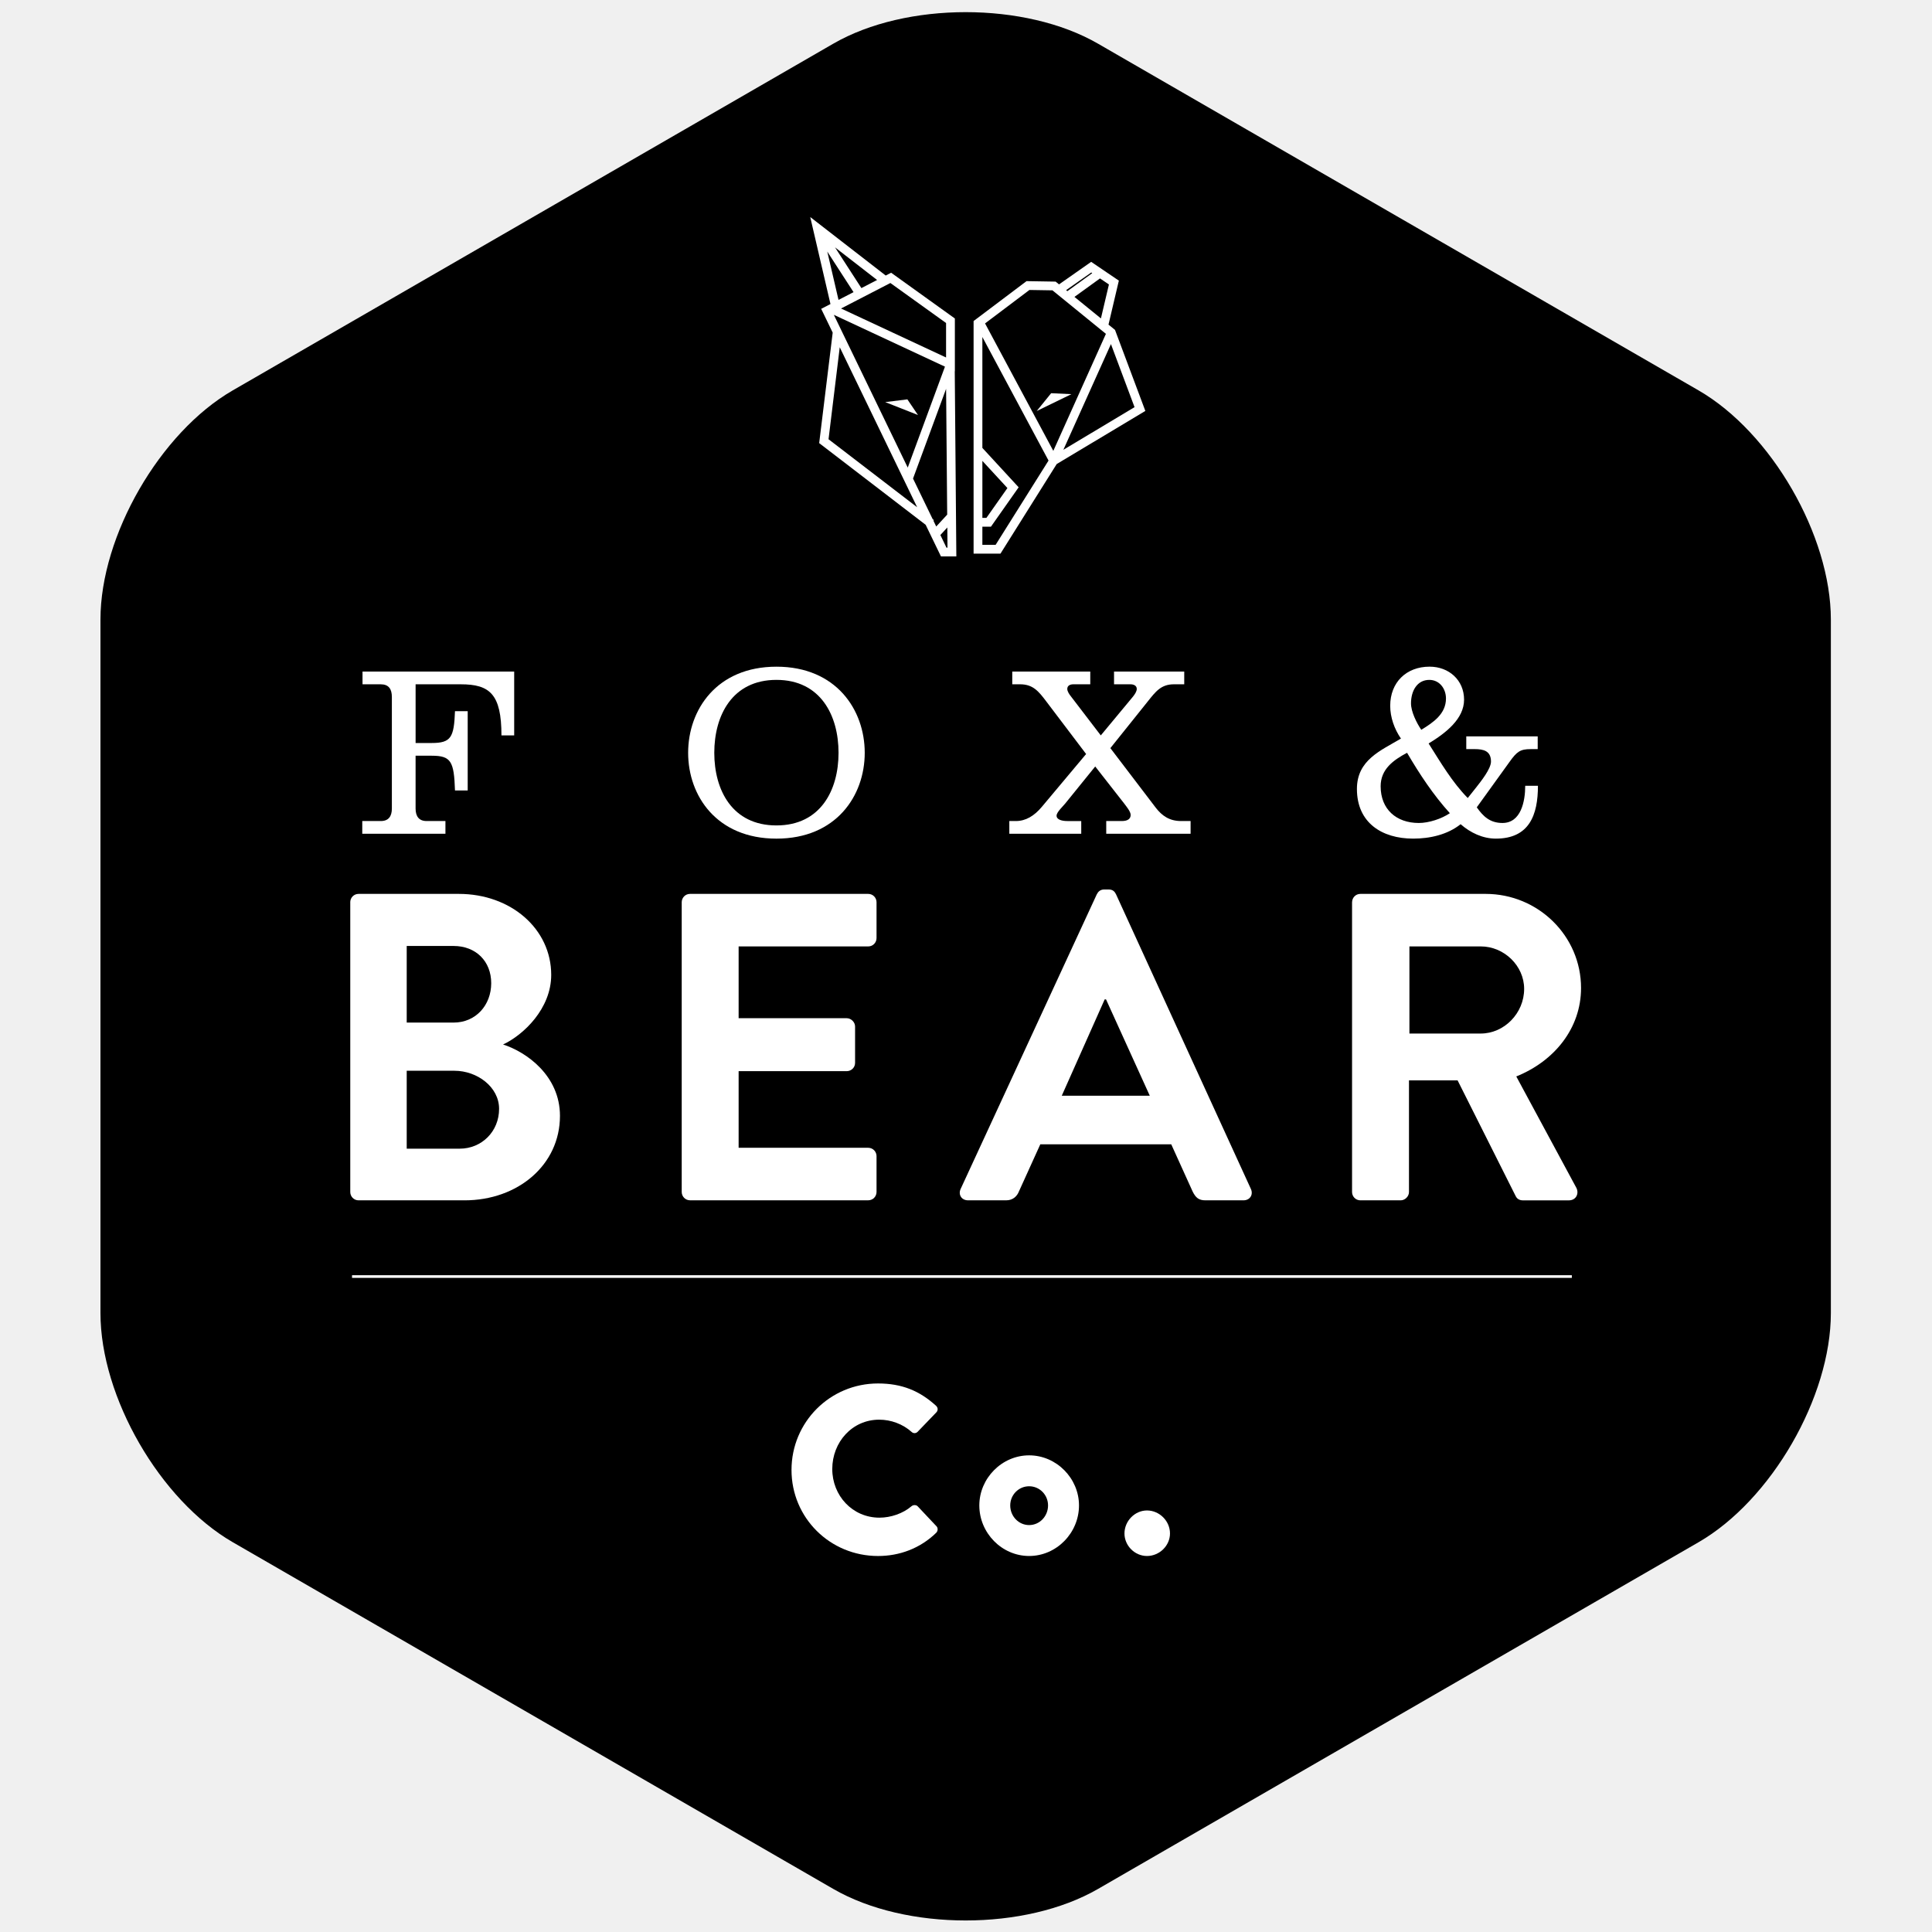
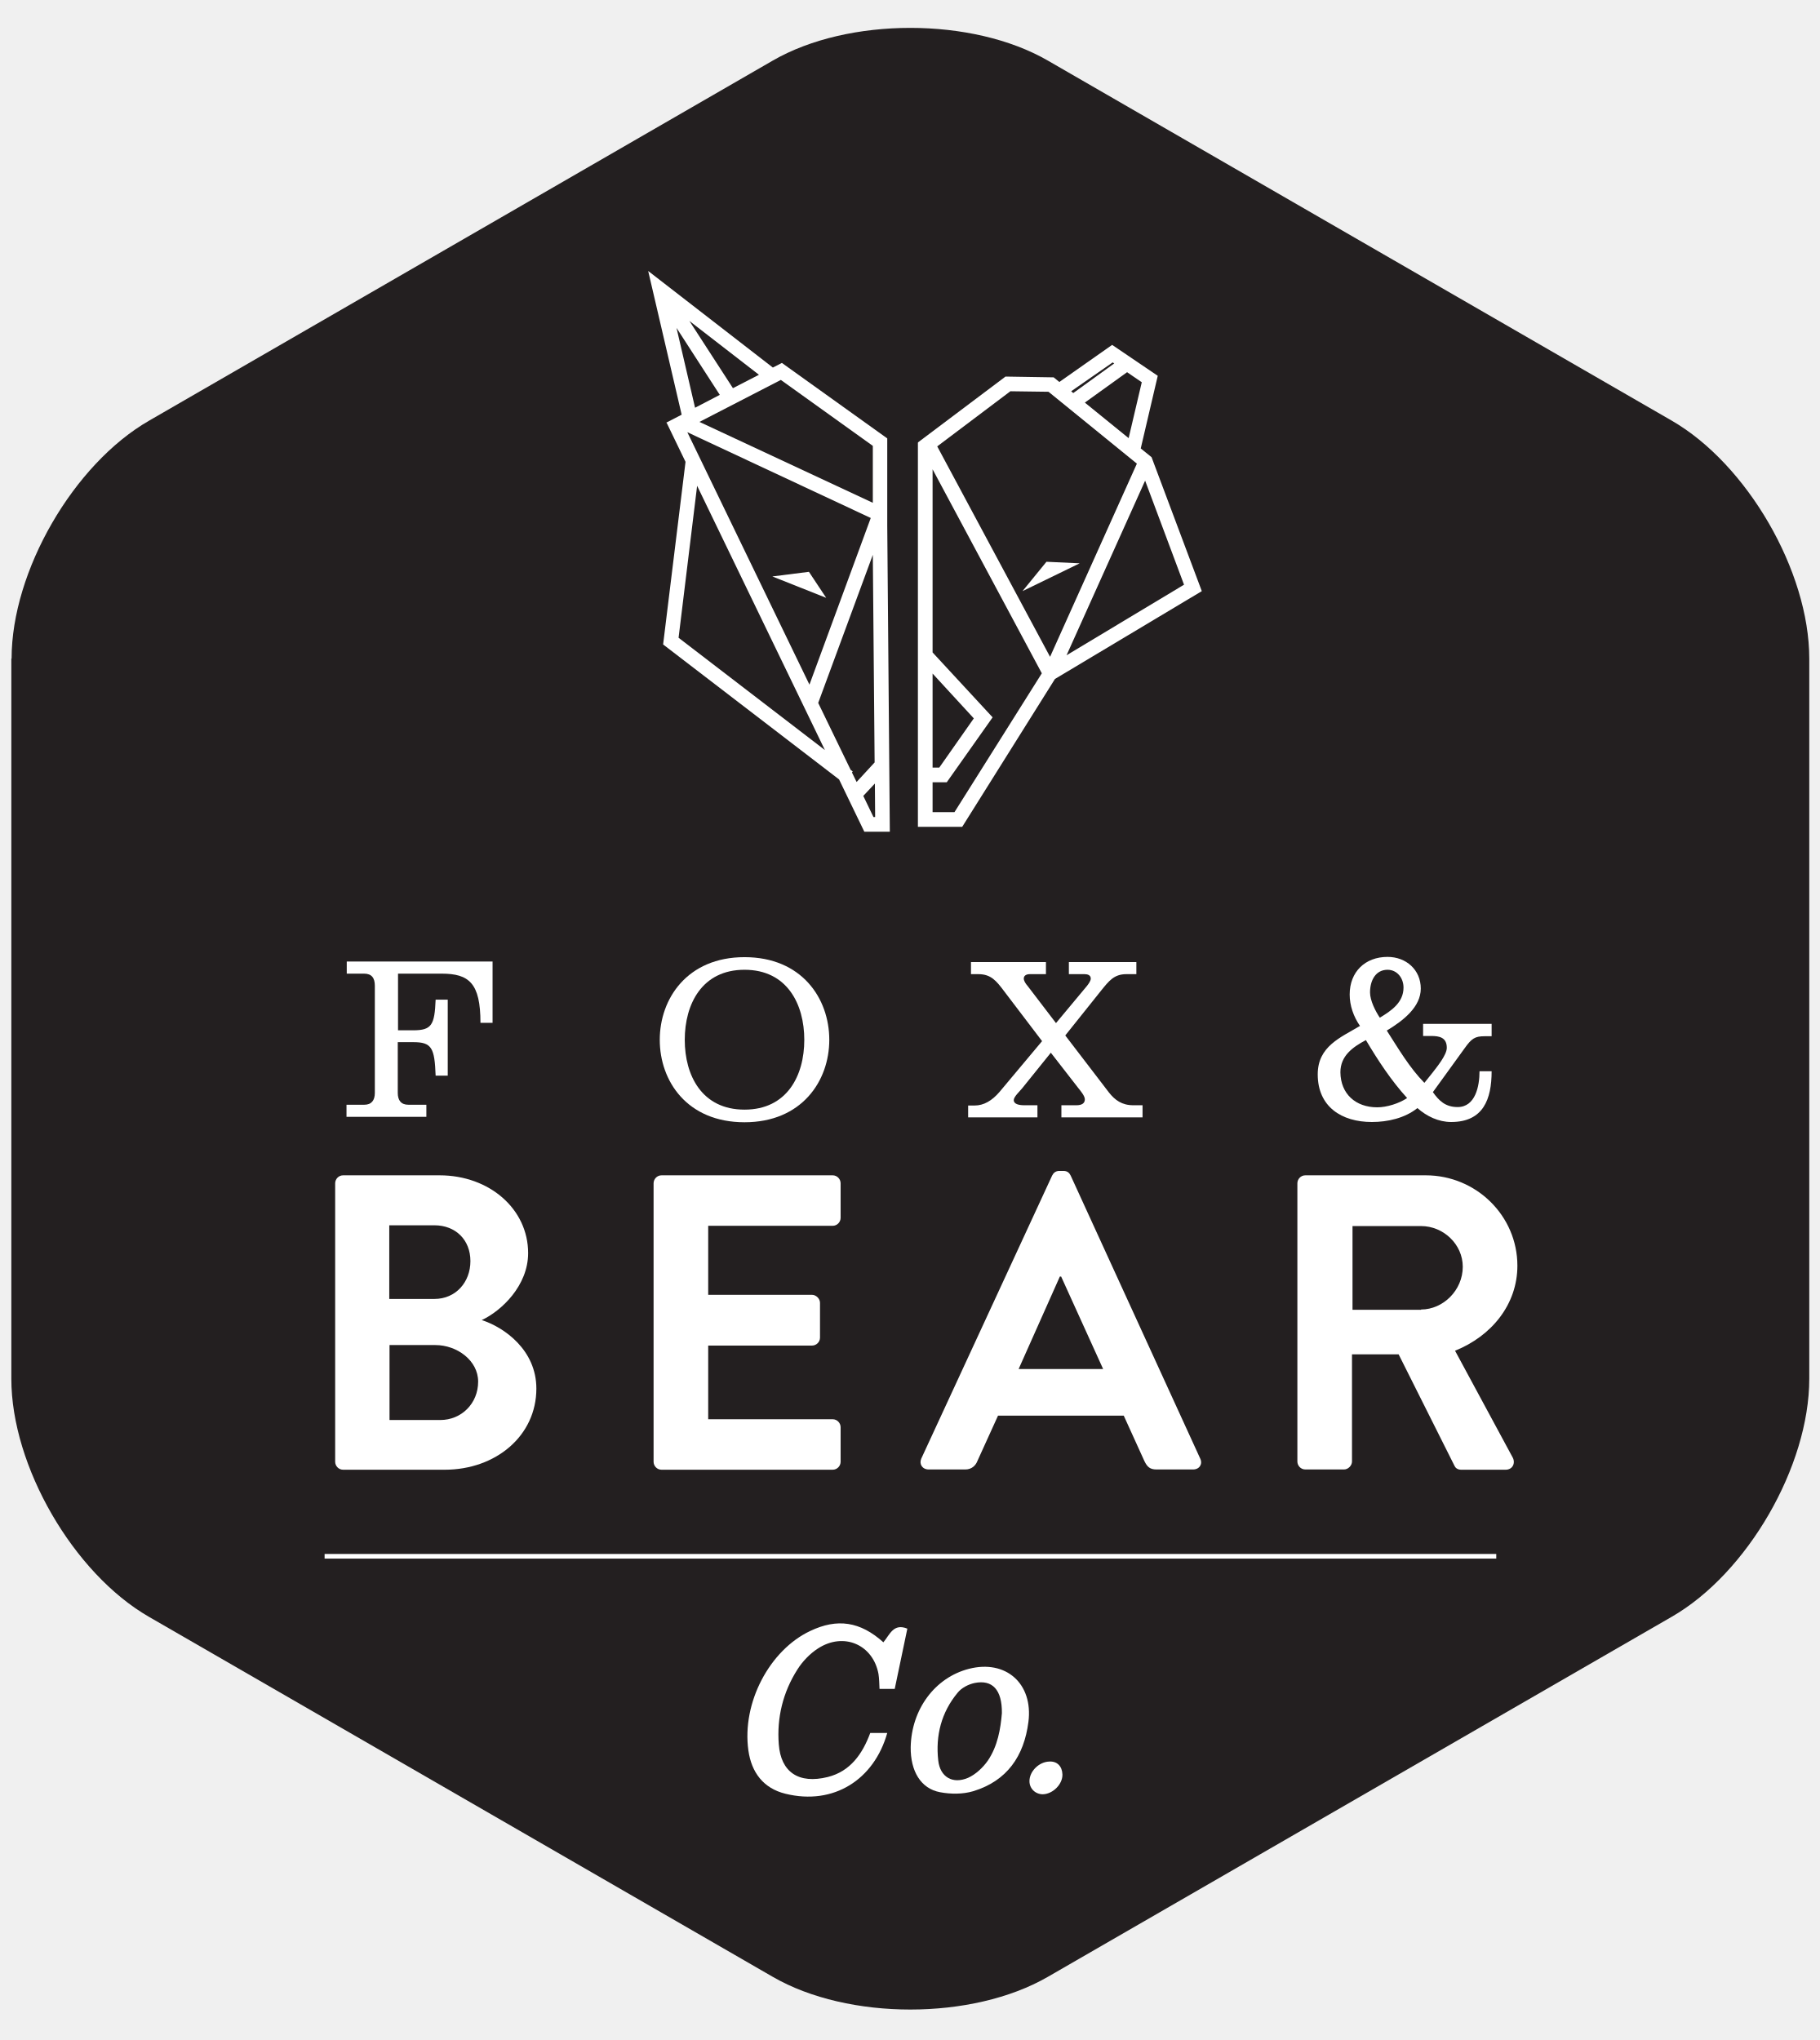
- <svg xmlns="http://www.w3.org/2000/svg" version="1.1" id="Layer_1" x="0px" y="0px" width="250px" height="250px" viewBox="-373.795 334.008 250 250" enable-background="new -373.795 334.008 250 250" xml:space="preserve">
-   <path d="M-360.796,414.181c0-10.875,7.706-24.223,17.125-29.661l77.707-44.861c9.419-5.438,24.834-5.438,34.25,0l77.707,44.863  c9.418,5.438,17.125,18.786,17.125,29.661v89.73c0,10.875-7.707,24.223-17.125,29.661l-77.707,44.863  c-9.42,5.438-24.833,5.438-34.25,0l-77.707-44.865c-9.419-5.438-17.125-18.785-17.125-29.661V414.181z" />
+ <svg xmlns="http://www.w3.org/2000/svg" version="1.1" id="Layer_1" x="0px" y="0px" viewBox="-47.2 0 706.4 792" enable-background="new -47.2 0 706.4 792" xml:space="preserve">
+   <path fill="#231F20" d="M-42.7,255.7c0-33.9,24-75.5,53.4-92.4L252.8,23.5c29.3-16.9,77.4-16.9,106.7,0l242.2,139.8  c29.3,16.9,53.4,58.5,53.4,92.4v279.6c0,33.9-24,75.5-53.4,92.4L359.5,767.5c-29.3,16.9-77.4,16.9-106.7,0L10.6,627.7  c-29.3-16.9-53.4-58.5-53.4-92.4V255.7z" />
  <g>
    <g>
-       <path fill="#FFFFFF" d="M-320.018,430.152h2.09c2.501,0,2.881-0.729,3.008-4.115h1.645v10.256h-1.645    c-0.125-3.766-0.507-4.495-3.008-4.495h-2.09v6.838c0,1.012,0.447,1.614,1.423,1.614h2.439v1.646h-10.762v-1.646h2.407    c0.983,0,1.423-0.603,1.423-1.614v-14.436c0-1.042-0.412-1.645-1.453-1.645h-2.344v-1.647h19.625v8.261h-1.647    c0-5.349-1.521-6.613-5.254-6.613h-5.855v7.597H-320.018z" />
-       <path fill="#FFFFFF" d="M-261.899,431.42c0,5.569-3.704,11.107-11.424,11.107c-7.727,0-11.427-5.538-11.427-11.107    c0-5.571,3.7-11.143,11.427-11.143C-265.603,420.276-261.899,425.849-261.899,431.42z M-281.367,431.42    c0,4.811,2.31,9.398,8.042,9.398c5.727,0,8.037-4.588,8.037-9.398c0-4.812-2.31-9.436-8.037-9.436    C-279.058,421.985-281.367,426.608-281.367,431.42z" />
-       <path fill="#FFFFFF" d="M-243.189,441.896v-1.646h0.855c1.267,0,2.373-0.664,3.354-1.839l5.728-6.834l-5.156-6.805    c-0.981-1.298-1.711-2.217-3.387-2.217h-1.014v-1.647h10.094v1.647h-2.182c-0.413,0-0.792,0.158-0.792,0.601    c0,0.316,0.255,0.698,0.51,1.014l3.825,4.999l4.15-4.999c0.255-0.317,0.506-0.697,0.506-1.014c0-0.442-0.413-0.601-0.822-0.601    h-2.119v-1.647h9.084v1.647h-1.331c-1.676,0-2.375,0.949-3.387,2.217l-4.841,6.044l5.884,7.723    c0.792,1.014,1.742,1.711,3.26,1.711h1.238v1.646h-10.917v-1.646h2.022c0.759,0,1.139-0.286,1.139-0.792    c0-0.442-0.568-1.106-0.823-1.456l-3.764-4.811l-3.897,4.811c-0.286,0.35-1.104,1.108-1.104,1.553    c0,0.504,0.661,0.697,1.421,0.697h1.772v1.646h-9.308V441.896z" />
-       <path fill="#FFFFFF" d="M-174.817,429.298v1.646h-0.921c-1.329,0-1.771,0.316-2.719,1.645l-4.243,5.886    c0.823,1.171,1.711,2.026,3.323,2.026c2.406,0,2.945-2.817,2.945-4.812h1.646c0,3.766-1.112,6.836-5.446,6.836    c-1.707,0-3.291-0.759-4.559-1.865c-1.705,1.359-3.986,1.865-6.139,1.865c-4.051,0-7.28-2.057-7.28-6.425    c0-3.766,3.102-4.971,5.697-6.521c-0.854-1.233-1.39-2.753-1.39-4.24c0-3.039,2.089-5.065,5.094-5.065    c2.504,0,4.464,1.74,4.464,4.273c0,2.47-2.344,4.305-4.588,5.666c1.548,2.438,3.04,5.002,5.063,7.059l1.108-1.393    c0.568-0.729,1.9-2.375,1.9-3.325c0-1.395-0.983-1.612-2.12-1.612h-1.078v-1.646h9.242V429.298z M-190.201,440.502    c1.298,0,2.941-0.539,4.017-1.267c-2.151-2.374-3.924-5.065-5.538-7.817c-1.773,0.946-3.418,2.12-3.418,4.333    C-195.14,438.73-193.113,440.502-190.201,440.502z M-188.841,421.985c-1.582,0-2.371,1.426-2.371,3.04    c0,1.075,0.728,2.533,1.329,3.418c1.551-0.946,3.196-2.055,3.196-4.05C-186.688,423.095-187.542,421.985-188.841,421.985z" />
+       <path fill="#FFFFFF" d="M107.2,400h6c7.2,0,8.3-2.1,8.7-11.9h4.7v29.5h-4.7c-0.4-10.8-1.5-13-8.7-13h-6v19.7    c0,2.9,1.3,4.6,4.1,4.6h7v4.7h-31v-4.7h6.9c2.8,0,4.1-1.7,4.1-4.6v-41.6c0-3-1.2-4.7-4.2-4.7h-6.7v-4.7H144v23.8h-4.7    c0-15.4-4.4-19.1-15.1-19.1h-16.9V400z" />
+       <path fill="#FFFFFF" d="M274.7,403.7c0,16-10.7,32-32.9,32c-22.3,0-32.9-16-32.9-32c0-16,10.7-32.1,32.9-32.1    C264,371.6,274.7,387.6,274.7,403.7z M218.6,403.7c0,13.9,6.7,27.1,23.2,27.1c16.5,0,23.2-13.2,23.2-27.1    c0-13.9-6.7-27.2-23.2-27.2C225.3,376.5,218.6,389.8,218.6,403.7z" />
+       <path fill="#FFFFFF" d="M328.6,433.9v-4.7h2.5c3.6,0,6.8-1.9,9.7-5.3l16.5-19.7l-14.9-19.6c-2.8-3.7-4.9-6.4-9.8-6.4h-2.9v-4.7    h29.1v4.7h-6.3c-1.2,0-2.3,0.5-2.3,1.7c0,0.9,0.7,2,1.5,2.9l11,14.4l12-14.4c0.7-0.9,1.5-2,1.5-2.9c0-1.3-1.2-1.7-2.4-1.7h-6.1    v-4.7h26.2v4.7H390c-4.8,0-6.8,2.7-9.8,6.4l-13.9,17.4l17,22.2c2.3,2.9,5,4.9,9.4,4.9h3.6v4.7h-31.5v-4.7h5.8    c2.2,0,3.3-0.8,3.3-2.3c0-1.3-1.6-3.2-2.4-4.2l-10.8-13.9l-11.2,13.9c-0.8,1-3.2,3.2-3.2,4.5c0,1.5,1.9,2,4.1,2h5.1v4.7H328.6z" />
+       <path fill="#FFFFFF" d="M531.8,397.6v4.7h-2.7c-3.8,0-5.1,0.9-7.8,4.7L509,424c2.4,3.4,4.9,5.8,9.6,5.8c6.9,0,8.5-8.1,8.5-13.9    h4.7c0,10.8-3.2,19.7-15.7,19.7c-4.9,0-9.5-2.2-13.1-5.4c-4.9,3.9-11.5,5.4-17.7,5.4c-11.7,0-21-5.9-21-18.5    c0-10.9,8.9-14.3,16.4-18.8c-2.5-3.6-4-7.9-4-12.2c0-8.8,6-14.6,14.7-14.6c7.2,0,12.9,5,12.9,12.3c0,7.1-6.7,12.4-13.2,16.3    c4.5,7,8.8,14.4,14.6,20.3l3.2-4c1.6-2.1,5.5-6.8,5.5-9.6c0-4-2.8-4.6-6.1-4.6h-3.1v-4.7H531.8z M487.4,429.9    c3.7,0,8.5-1.5,11.6-3.6c-6.2-6.8-11.3-14.6-16-22.5c-5.1,2.7-9.9,6.1-9.9,12.5C473.2,424.7,479,429.9,487.4,429.9z M491.4,376.5    c-4.6,0-6.8,4.1-6.8,8.8c0,3.1,2.1,7.3,3.8,9.8c4.5-2.7,9.2-5.9,9.2-11.7C497.6,379.7,495.1,376.5,491.4,376.5z" />
    </g>
    <g>
-       <path fill="#FFFFFF" d="M-328.473,450.752c0-0.567,0.453-1.075,1.075-1.075h12.974c6.743,0,11.956,4.532,11.956,10.479    c0,4.362-3.572,7.763-6.231,9.009c3.006,0.962,7.363,4.022,7.363,9.234c0,6.344-5.44,10.932-12.348,10.932h-13.712    c-0.621,0-1.075-0.51-1.075-1.075v-37.504H-328.473z M-315.104,466.33c2.889,0,4.872-2.266,4.872-5.1    c0-2.833-1.983-4.814-4.872-4.814h-6.062v9.914H-315.104z M-314.311,482.646c2.835,0,5.098-2.209,5.098-5.154    c0-2.832-2.832-4.928-5.778-4.928h-6.175v10.084h6.855V482.646z" />
-       <path fill="#FFFFFF" d="M-285.581,450.752c0-0.567,0.453-1.075,1.076-1.075h23.055c0.623,0,1.078,0.508,1.078,1.075v4.646    c0,0.567-0.453,1.077-1.078,1.077h-16.767v9.289h13.992c0.565,0,1.077,0.51,1.077,1.077v4.7c0,0.622-0.512,1.075-1.077,1.075    h-13.992v9.915h16.767c0.623,0,1.078,0.51,1.078,1.075v4.645c0,0.567-0.453,1.075-1.078,1.075h-23.055    c-0.623,0-1.076-0.51-1.076-1.075V450.752z" />
-       <path fill="#FFFFFF" d="M-249.489,487.858l17.619-38.127c0.172-0.34,0.452-0.624,0.962-0.624h0.568    c0.562,0,0.793,0.286,0.959,0.624l17.451,38.127c0.338,0.738-0.116,1.472-0.965,1.472h-4.924c-0.855,0-1.251-0.34-1.646-1.132    l-2.773-6.119h-16.941l-2.775,6.119c-0.224,0.566-0.738,1.132-1.642,1.132h-4.931    C-249.374,489.329-249.827,488.596-249.489,487.858z M-225.014,475.792l-5.662-12.463h-0.174l-5.552,12.463H-225.014z" />
-       <path fill="#FFFFFF" d="M-198.836,450.752c0-0.567,0.452-1.075,1.076-1.075h16.204c6.795,0,12.348,5.438,12.348,12.179    c0,5.212-3.453,9.463-8.381,11.443l7.761,14.391c0.396,0.738,0,1.644-0.963,1.644h-5.95c-0.512,0-0.796-0.284-0.906-0.512    l-7.535-15.013h-6.292v14.447c0,0.567-0.51,1.075-1.076,1.075h-5.212c-0.622,0-1.078-0.51-1.078-1.075v-37.504H-198.836z     M-182.179,467.747c3.001,0,5.608-2.604,5.608-5.779c0-3.003-2.607-5.494-5.608-5.494h-9.238v11.273H-182.179z" />
-     </g>
-     <rect x="-328.242" y="499.02" fill="#FFFFFF" width="157.841" height="0.344" />
-     <g>
-       <path fill="#FFFFFF" d="M-260.179,513.028c3.1,0,5.395,0.962,7.503,2.883c0.278,0.247,0.278,0.622,0.029,0.869l-2.417,2.513    c-0.22,0.216-0.558,0.216-0.775,0c-1.147-1.023-2.668-1.58-4.187-1.58c-3.502,0-6.074,2.912-6.074,6.385    c0,3.44,2.604,6.295,6.106,6.295c1.457,0,3.04-0.529,4.157-1.488c0.215-0.186,0.617-0.186,0.802,0.03l2.422,2.572    c0.215,0.219,0.187,0.62-0.034,0.84c-2.104,2.045-4.773,3.007-7.532,3.007c-6.205,0-11.195-4.93-11.195-11.131    C-271.375,518.022-266.384,513.028-260.179,513.028z" />
-       <path fill="#FFFFFF" d="M-240.625,522.329c3.538,0,6.452,2.977,6.452,6.481c0,3.564-2.914,6.542-6.452,6.542    c-3.534,0-6.446-2.976-6.446-6.542C-247.071,525.306-244.159,522.329-240.625,522.329z M-240.625,531.352    c1.361,0,2.447-1.146,2.447-2.541c0-1.365-1.085-2.481-2.447-2.481c-1.363,0-2.447,1.116-2.447,2.481    C-243.072,530.206-241.988,531.352-240.625,531.352z" />
-       <path fill="#FFFFFF" d="M-225.377,529.461c1.614,0,2.978,1.363,2.978,2.976c0,1.582-1.361,2.916-2.978,2.916    c-1.58,0-2.912-1.334-2.912-2.916C-228.285,530.824-226.953,529.461-225.377,529.461z" />
+       <path fill="#FFFFFF" d="M82.9,459.4c0-1.6,1.3-3.1,3.1-3.1h37.4c19.4,0,34.4,13.1,34.4,30.2c0,12.6-10.3,22.4-18,26    c8.7,2.8,21.2,11.6,21.2,26.6c0,18.3-15.7,31.5-35.6,31.5H86c-1.8,0-3.1-1.5-3.1-3.1V459.4z M121.4,504.3c8.3,0,14-6.5,14-14.7    c0-8.2-5.7-13.9-14-13.9h-17.5v28.6H121.4z M123.7,551.3c8.2,0,14.7-6.4,14.7-14.9c0-8.2-8.2-14.2-16.6-14.2h-17.8v29.1H123.7z" />
+       <path fill="#FFFFFF" d="M206.5,459.4c0-1.6,1.3-3.1,3.1-3.1H276c1.8,0,3.1,1.5,3.1,3.1v13.4c0,1.6-1.3,3.1-3.1,3.1h-48.3v26.8H268    c1.6,0,3.1,1.5,3.1,3.1v13.5c0,1.8-1.5,3.1-3.1,3.1h-40.3V551H276c1.8,0,3.1,1.5,3.1,3.1v13.4c0,1.6-1.3,3.1-3.1,3.1h-66.4    c-1.8,0-3.1-1.5-3.1-3.1V459.4z" />
+       <path fill="#FFFFFF" d="M310.4,566.3l50.8-109.9c0.5-1,1.3-1.8,2.8-1.8h1.6c1.6,0,2.3,0.8,2.8,1.8l50.3,109.9    c1,2.1-0.3,4.2-2.8,4.2h-14.2c-2.5,0-3.6-1-4.7-3.3l-8-17.6h-48.8l-8,17.6c-0.6,1.6-2.1,3.3-4.7,3.3h-14.2    C310.8,570.5,309.5,568.4,310.4,566.3z M381,531.5l-16.3-35.9h-0.5l-16,35.9H381z" />
+       <path fill="#FFFFFF" d="M456.4,459.4c0-1.6,1.3-3.1,3.1-3.1h46.7c19.6,0,35.6,15.7,35.6,35.1c0,15-10,27.3-24.2,33l22.4,41.5    c1.1,2.1,0,4.7-2.8,4.7H520c-1.5,0-2.3-0.8-2.6-1.5l-21.7-43.3h-18.1v41.6c0,1.6-1.5,3.1-3.1,3.1h-15c-1.8,0-3.1-1.5-3.1-3.1    V459.4z M504.4,508.4c8.6,0,16.2-7.5,16.2-16.6c0-8.7-7.5-15.8-16.2-15.8h-26.6v32.5H504.4z" />
    </g>
  </g>
  <g>
-     <path fill="#FFFFFF" d="M-250.236,382.048v-6.828l-8.246-5.921l-0.702,0.363l-9.767-7.57l2.618,11.261l-1.21,0.623l0.031,0.016   l-0.01,0.004l1.477,3.051l-1.748,14.3l13.78,10.573l1.979,4.09h1.989l-0.205-23.971L-250.236,382.048z M-251.229,400.602   l-1.418,1.535l-0.366-0.755l0.06-0.079l-0.154-0.12l-2.542-5.25l4.279-11.61L-251.229,400.602z M-251.374,375.805v4.461   l-13.591-6.338l6.385-3.299L-251.374,375.805z M-262.331,371.288l-3.413-5.272l5.445,4.222L-262.331,371.288z M-266.746,366.561   l3.399,5.251l-1.944,1.004L-266.746,366.561z M-251.517,381.451l-4.817,13.063l-9.562-19.767L-251.517,381.451z M-266.583,390.846   l1.451-11.903l10.016,20.701L-266.583,390.846z M-251.32,404.877l-0.792-1.638l0.9-0.975l0.022,2.612H-251.32z" />
-     <polygon fill="#FFFFFF" points="-256.38,385.686 -259.248,386.041 -255.012,387.71  " />
-     <path fill="#FFFFFF" d="M-225.588,387.183l-3.926-10.487l-0.842-0.684l1.34-5.691l-3.581-2.43l-4.159,2.916l-0.442-0.358   l-3.764-0.062l-6.833,5.148l0.005,0.012h-0.023v30.1h3.479l7.276-11.592L-225.588,387.183z M-236.195,392.211l6.155-13.678   l3.055,8.161L-236.195,392.211z M-231.336,375.212l-3.426-2.785l3.306-2.391l1.155,0.782L-231.336,375.212z M-232.586,369.268   l0.125,0.087l-3.217,2.329l-0.162-0.133L-232.586,369.268z M-240.588,371.53l2.981,0.048l6.917,5.63l-6.807,15.142l-8.833-16.492   L-240.588,371.53z M-246.677,393.646l3.241,3.515l-2.719,3.862h-0.521V393.646z M-244.96,404.507h-1.717v-2.349h1.112l3.583-5.094   l-4.695-5.097v-14.35l8.562,15.987L-244.96,404.507z" />
-     <polygon fill="#FFFFFF" points="-237.775,384.889 -239.644,387.193 -235.158,385.012  " />
+     <path fill="#FFFFFF" d="M297.2,204v-33.8l-40.9-29.3l-3.5,1.8l-48.4-37.5l13,55.8l-6,3.1l0.2,0.1l0,0l7.3,15.1l-8.7,70.9l68.3,52.4   l9.8,20.3h9.9L297.2,204L297.2,204z M292.3,296l-7,7.6l-1.8-3.7l0.3-0.4l-0.8-0.6l-12.6-26l21.2-57.5L292.3,296z M291.6,173.1v22.1   l-67.3-31.4l31.6-16.3L291.6,173.1z M237.3,150.7l-16.9-26.1l27,20.9L237.3,150.7z M215.4,127.3l16.8,26l-9.6,5L215.4,127.3z    M290.8,201.1L267,265.8l-47.4-98L290.8,201.1z M216.2,247.6l7.2-59L273,291.2L216.2,247.6z M291.8,317.1l-3.9-8.1l4.5-4.8l0.1,13   H291.8z" />
+     <polygon fill="#FFFFFF" points="266.8,222 252.6,223.8 273.5,232.1  " />
+     <path fill="#FFFFFF" d="M419.3,229.5l-19.5-52l-4.2-3.4l6.6-28.2l-17.7-12L364,148.3l-2.2-1.8l-18.7-0.3l-33.9,25.5l0,0.1h-0.1   v149.2h17.2l36-57.4L419.3,229.5z M366.8,254.4l30.5-67.8l15.1,40.4L366.8,254.4z M390.9,170.1l-17-13.8l16.4-11.8l5.7,3.9   L390.9,170.1z M384.7,140.7l0.6,0.4l-15.9,11.5l-0.8-0.7L384.7,140.7z M345,151.9l14.8,0.2l34.3,27.9l-33.7,75l-43.8-81.7   L345,151.9z M314.8,261.5l16,17.4L317.4,298h-2.6V261.5z M323.3,315.3h-8.5v-11.6h5.5l17.8-25.2l-23.3-25.2v-71.1l42.4,79.2   L323.3,315.3z" />
+     <polygon fill="#FFFFFF" points="359,218.1 349.7,229.5 371.9,218.7  " />
  </g>
+   <g id="XD3FKW_1_">
+     <g>
+       <path fill="#FFFFFF" d="M295.7,637.6c2.5-3,3.9-7.5,9.3-5.3c-1.6,7.6-3.2,15.4-4.9,23.4c-1.9,0-3.8,0-5.9,0    c-0.1-1.9-0.1-3.9-0.4-5.8c-2.1-11.4-13.5-16.4-23.5-9.9c-3.1,2-6,5-8,8.2c-5.6,8.8-8,18.7-7.2,29c0.8,10.8,7.7,15.5,19,12.7    c8.8-2.2,13.5-9,16.5-17.1l6.6,0c-5.1,18.1-20.8,28.2-39.5,23.6c-8.6-2.1-13.2-8.3-14.4-16.8c-2.6-18.6,8.3-39,24-46.4    C277.8,628.2,286.7,629.5,295.7,637.6z" />
+       <path fill="#FFFFFF" d="M306.3,678.3c0.3-14.7,9.4-27,22.6-30.4c14.4-3.7,25,5.8,23.1,20.6c-1.7,13.3-8.3,22.9-21.4,26.9    c-4,1.2-8.7,1.2-12.9,0.4C310.2,694.4,306.2,687.6,306.3,678.3z M341.7,665.1c0.1-9.1-3.7-13.1-10.6-11.7    c-2.4,0.5-5.1,1.9-6.6,3.8c-6.3,7.6-8.6,16.6-7.5,26.3c0.7,6.4,5.6,9.3,11.6,6.7c2.9-1.3,5.7-3.9,7.6-6.6    C340.1,677.9,341.2,671.1,341.7,665.1z" />
+       <path fill="#FFFFFF" d="M365.2,688.9c0.1,3.8-3.7,7.6-7.6,7.7c-2.9,0-5.2-2.2-5.2-5.1c0-3.8,3.7-7.5,7.7-7.6    C363.1,683.7,365.1,685.7,365.2,688.9z" />
+     </g>
+   </g>
+   <rect x="78.8" y="603.3" fill="#FFFFFF" width="454.8" height="1.8" />
</svg>
